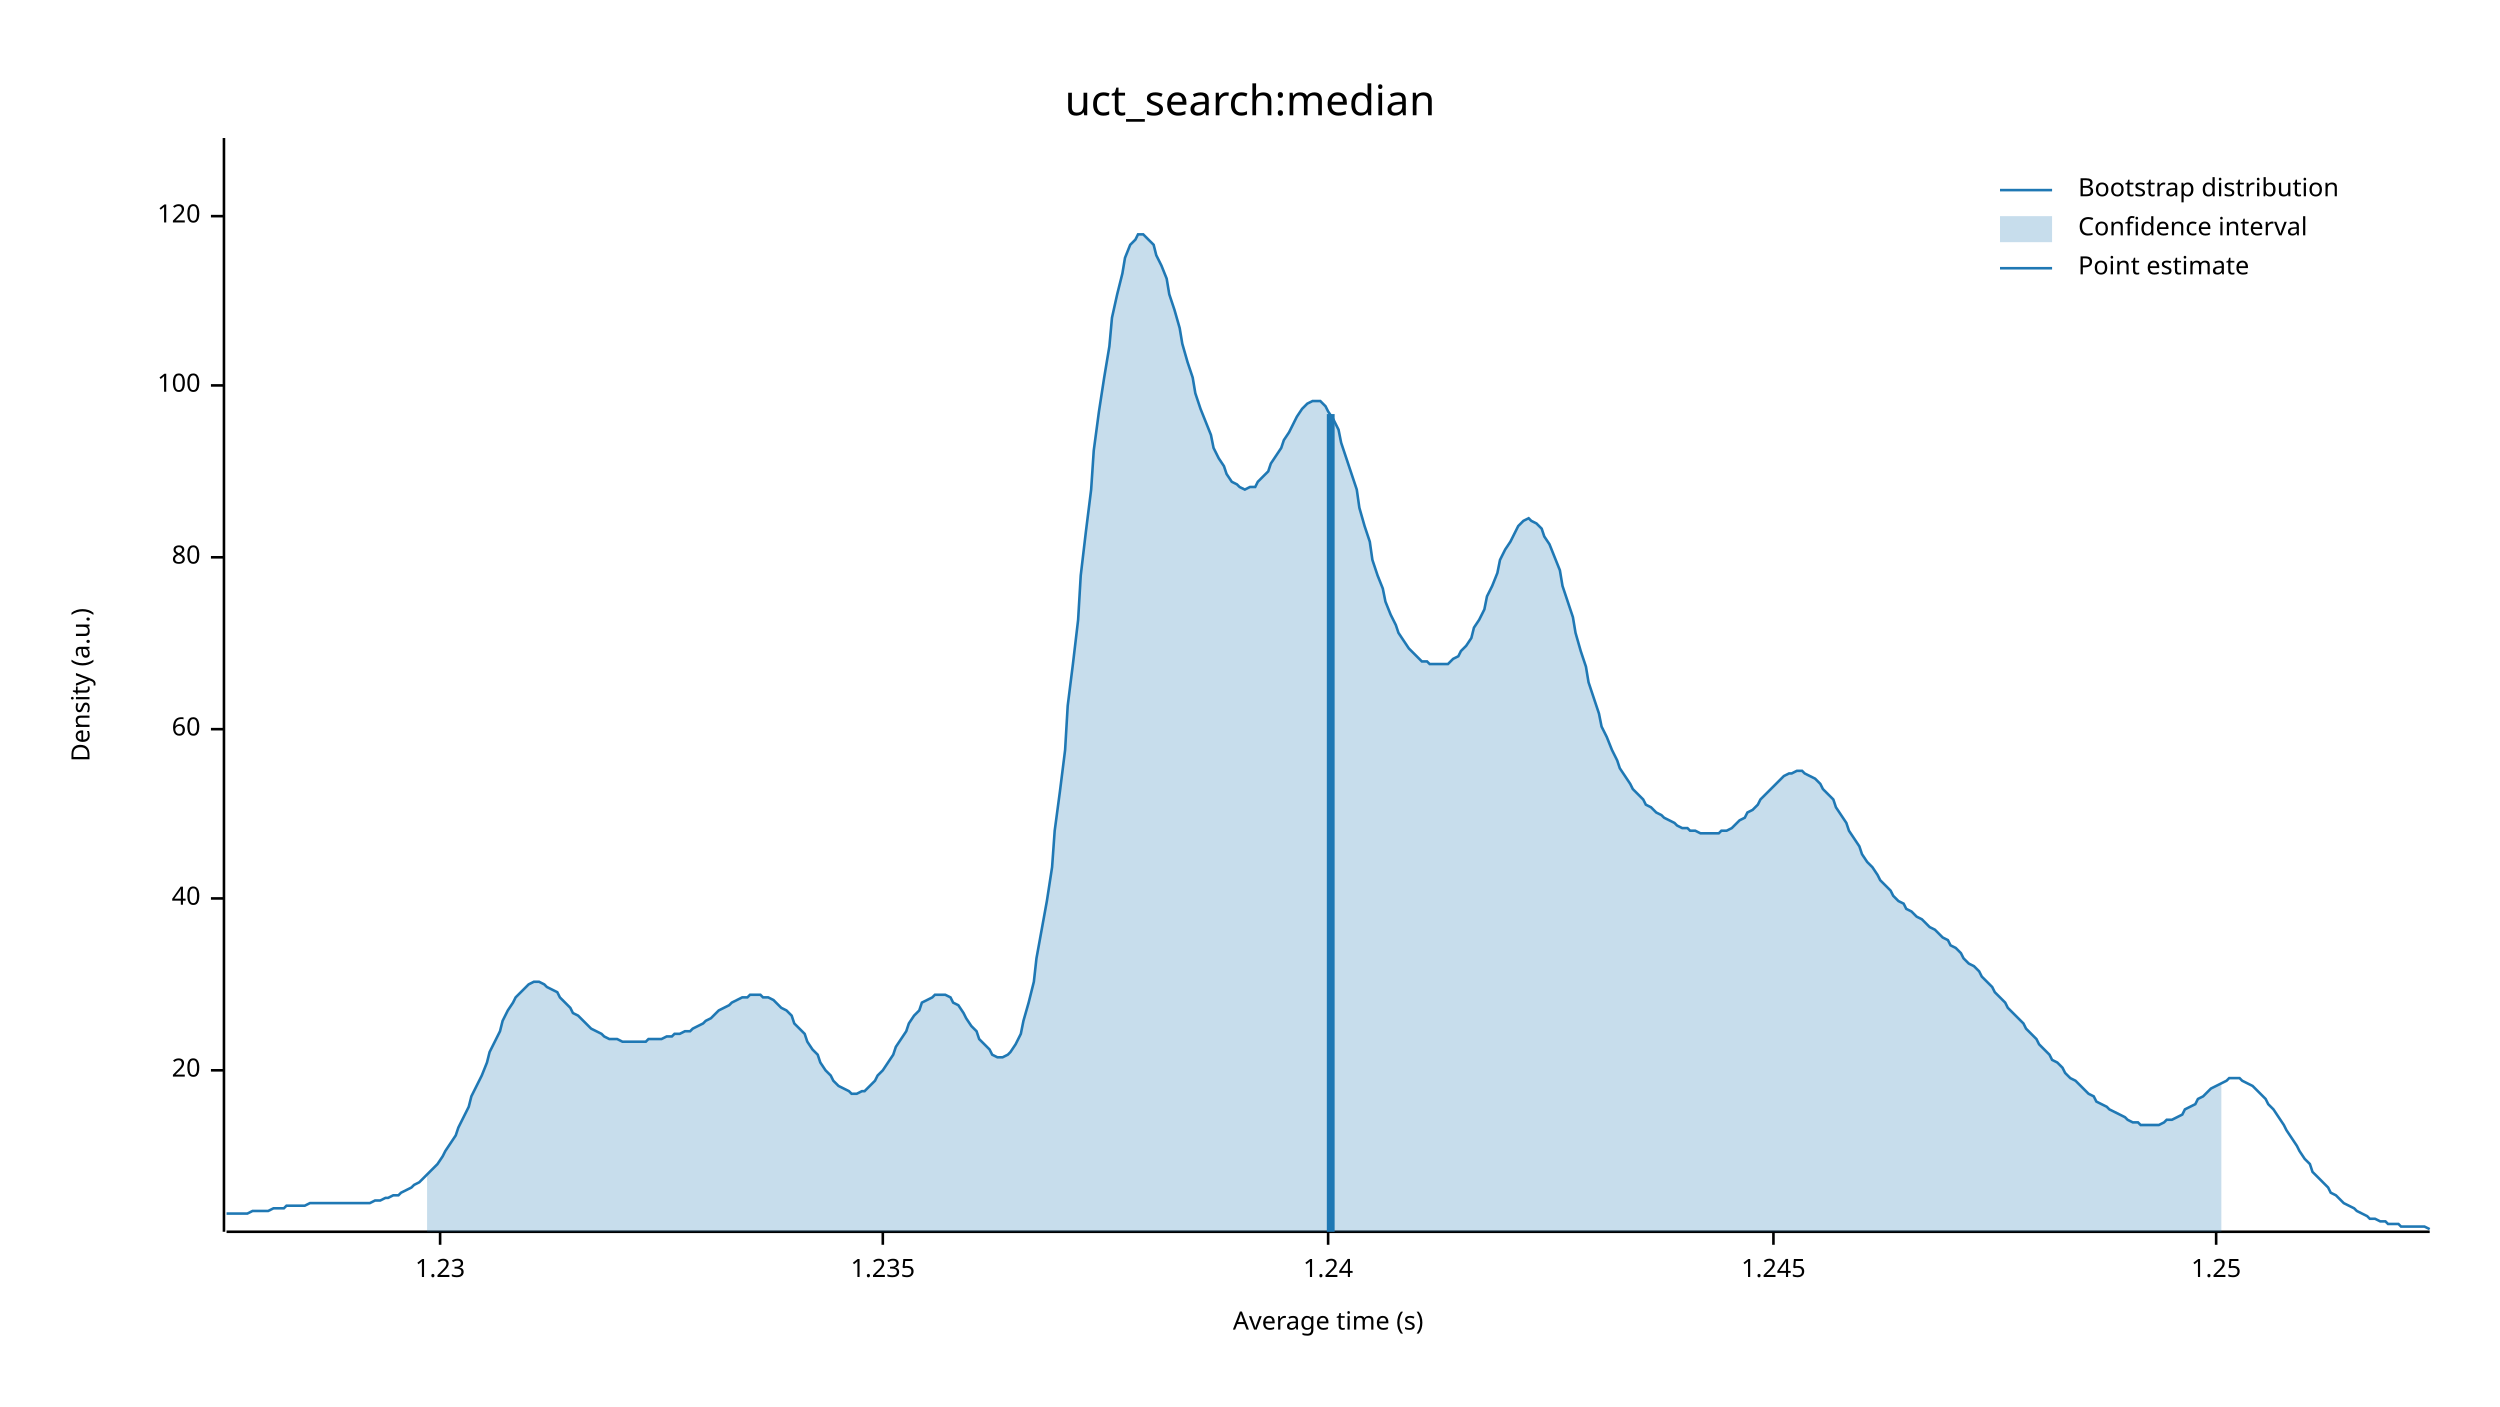
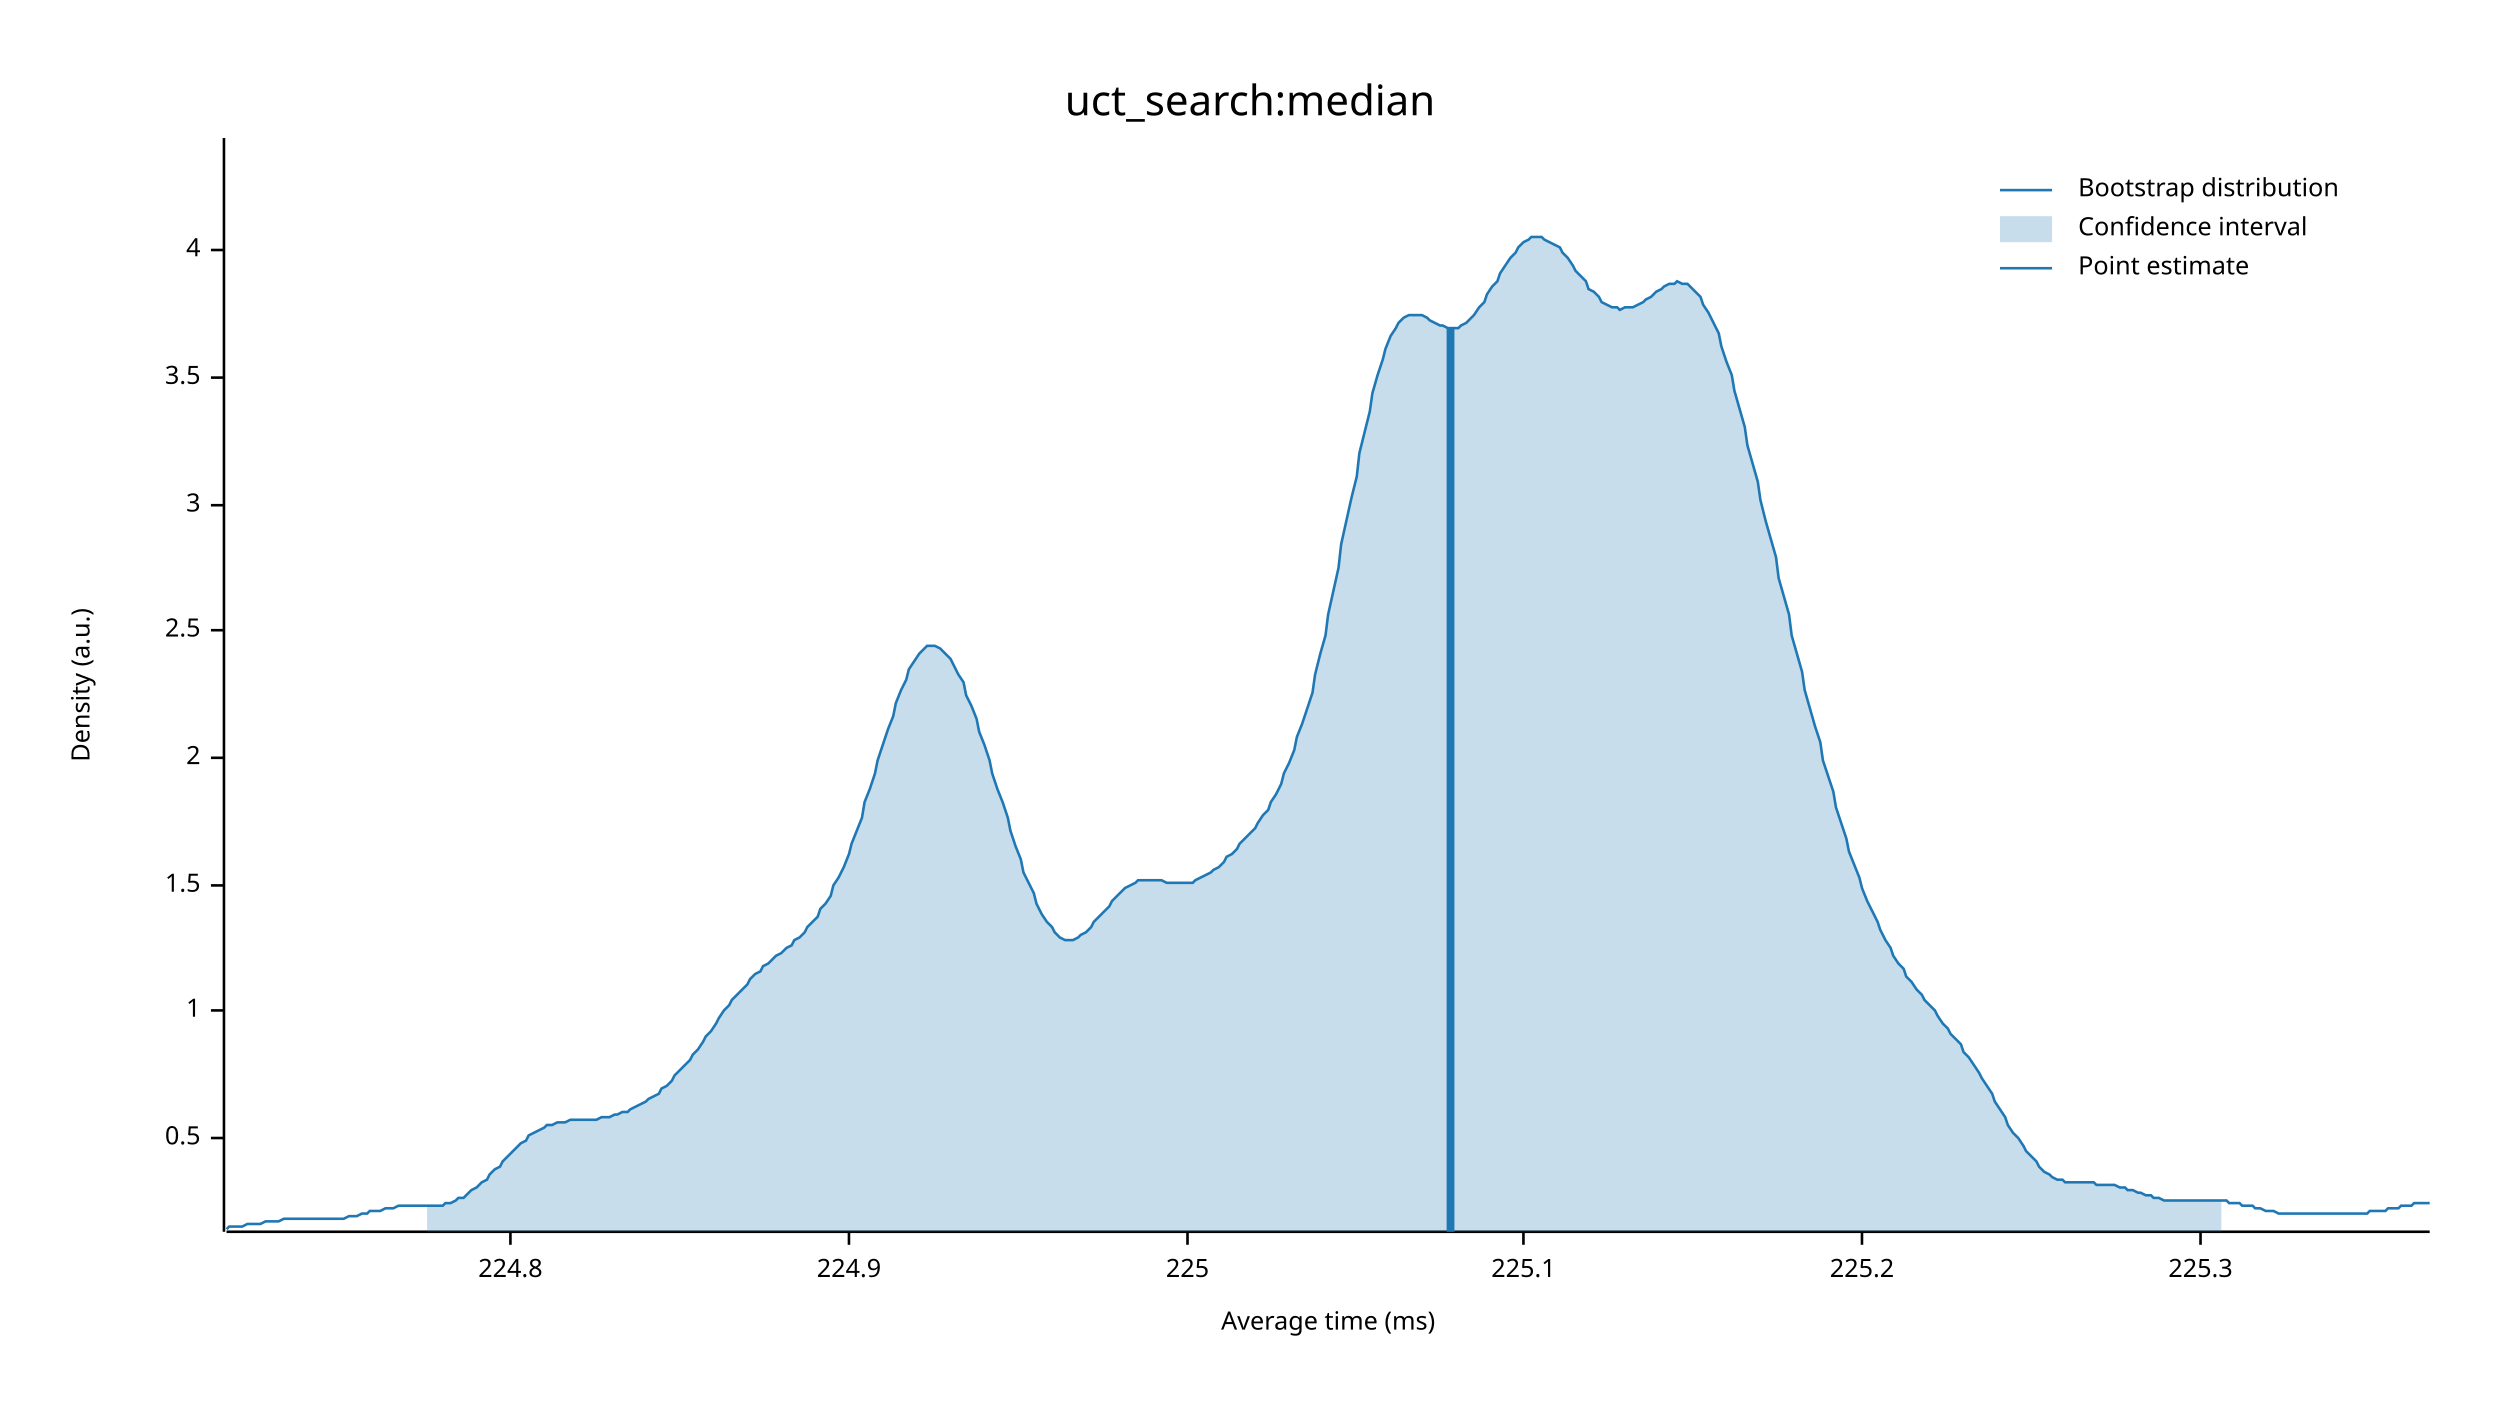
<svg xmlns="http://www.w3.org/2000/svg" width="960" height="540" viewBox="0 0 960 540">
  <text x="480" y="32" dy="0.76em" text-anchor="middle" font-family="sans-serif" font-size="16.129" opacity="1" fill="#000000">
uct_search:median
</text>
  <text x="27" y="263" dy="0.76em" text-anchor="middle" font-family="sans-serif" font-size="9.677" opacity="1" fill="#000000" transform="rotate(270, 27, 263)">
Density (a.u.)
</text>
  <text x="510" y="513" dy="-0.5ex" text-anchor="middle" font-family="sans-serif" font-size="9.677" opacity="1" fill="#000000">
- Average time (s)
+ Average time (ms)
</text>
  <polyline fill="none" opacity="1" stroke="#000000" stroke-width="1" points="86,53 86,473 " />
-   <text x="77" y="411" dy="0.5ex" text-anchor="end" font-family="sans-serif" font-size="9.677" opacity="1" fill="#000000">
- 20
+   <text x="77" y="437" dy="0.5ex" text-anchor="end" font-family="sans-serif" font-size="9.677" opacity="1" fill="#000000">
+ 0.5
</text>
-   <polyline fill="none" opacity="1" stroke="#000000" stroke-width="1" points="81,411 86,411 " />
-   <text x="77" y="345" dy="0.5ex" text-anchor="end" font-family="sans-serif" font-size="9.677" opacity="1" fill="#000000">
- 40
+   <polyline fill="none" opacity="1" stroke="#000000" stroke-width="1" points="81,437 86,437 " />
+   <text x="77" y="388" dy="0.5ex" text-anchor="end" font-family="sans-serif" font-size="9.677" opacity="1" fill="#000000">
+ 1
</text>
-   <polyline fill="none" opacity="1" stroke="#000000" stroke-width="1" points="81,345 86,345 " />
-   <text x="77" y="280" dy="0.5ex" text-anchor="end" font-family="sans-serif" font-size="9.677" opacity="1" fill="#000000">
- 60
+   <polyline fill="none" opacity="1" stroke="#000000" stroke-width="1" points="81,388 86,388 " />
+   <text x="77" y="340" dy="0.5ex" text-anchor="end" font-family="sans-serif" font-size="9.677" opacity="1" fill="#000000">
+ 1.5
</text>
-   <polyline fill="none" opacity="1" stroke="#000000" stroke-width="1" points="81,280 86,280 " />
-   <text x="77" y="214" dy="0.5ex" text-anchor="end" font-family="sans-serif" font-size="9.677" opacity="1" fill="#000000">
- 80
+   <polyline fill="none" opacity="1" stroke="#000000" stroke-width="1" points="81,340 86,340 " />
+   <text x="77" y="291" dy="0.5ex" text-anchor="end" font-family="sans-serif" font-size="9.677" opacity="1" fill="#000000">
+ 2
</text>
-   <polyline fill="none" opacity="1" stroke="#000000" stroke-width="1" points="81,214 86,214 " />
-   <text x="77" y="148" dy="0.5ex" text-anchor="end" font-family="sans-serif" font-size="9.677" opacity="1" fill="#000000">
- 100
+   <polyline fill="none" opacity="1" stroke="#000000" stroke-width="1" points="81,291 86,291 " />
+   <text x="77" y="242" dy="0.5ex" text-anchor="end" font-family="sans-serif" font-size="9.677" opacity="1" fill="#000000">
+ 2.5
</text>
-   <polyline fill="none" opacity="1" stroke="#000000" stroke-width="1" points="81,148 86,148 " />
-   <text x="77" y="83" dy="0.5ex" text-anchor="end" font-family="sans-serif" font-size="9.677" opacity="1" fill="#000000">
- 120
+   <polyline fill="none" opacity="1" stroke="#000000" stroke-width="1" points="81,242 86,242 " />
+   <text x="77" y="194" dy="0.5ex" text-anchor="end" font-family="sans-serif" font-size="9.677" opacity="1" fill="#000000">
+ 3
</text>
-   <polyline fill="none" opacity="1" stroke="#000000" stroke-width="1" points="81,83 86,83 " />
+   <polyline fill="none" opacity="1" stroke="#000000" stroke-width="1" points="81,194 86,194 " />
+   <text x="77" y="145" dy="0.5ex" text-anchor="end" font-family="sans-serif" font-size="9.677" opacity="1" fill="#000000">
+ 3.5
+ </text>
+   <polyline fill="none" opacity="1" stroke="#000000" stroke-width="1" points="81,145 86,145 " />
+   <text x="77" y="96" dy="0.5ex" text-anchor="end" font-family="sans-serif" font-size="9.677" opacity="1" fill="#000000">
+ 4
+ </text>
+   <polyline fill="none" opacity="1" stroke="#000000" stroke-width="1" points="81,96 86,96 " />
  <polyline fill="none" opacity="1" stroke="#000000" stroke-width="1" points="87,473 933,473 " />
-   <text x="169" y="483" dy="0.76em" text-anchor="middle" font-family="sans-serif" font-size="9.677" opacity="1" fill="#000000">
- 1.23
+   <text x="196" y="483" dy="0.76em" text-anchor="middle" font-family="sans-serif" font-size="9.677" opacity="1" fill="#000000">
+ 224.8
</text>
-   <polyline fill="none" opacity="1" stroke="#000000" stroke-width="1" points="169,473 169,478 " />
-   <text x="339" y="483" dy="0.76em" text-anchor="middle" font-family="sans-serif" font-size="9.677" opacity="1" fill="#000000">
- 1.235
+   <polyline fill="none" opacity="1" stroke="#000000" stroke-width="1" points="196,473 196,478 " />
+   <text x="326" y="483" dy="0.76em" text-anchor="middle" font-family="sans-serif" font-size="9.677" opacity="1" fill="#000000">
+ 224.9
</text>
-   <polyline fill="none" opacity="1" stroke="#000000" stroke-width="1" points="339,473 339,478 " />
-   <text x="510" y="483" dy="0.76em" text-anchor="middle" font-family="sans-serif" font-size="9.677" opacity="1" fill="#000000">
- 1.24
+   <polyline fill="none" opacity="1" stroke="#000000" stroke-width="1" points="326,473 326,478 " />
+   <text x="456" y="483" dy="0.76em" text-anchor="middle" font-family="sans-serif" font-size="9.677" opacity="1" fill="#000000">
+ 225
</text>
-   <polyline fill="none" opacity="1" stroke="#000000" stroke-width="1" points="510,473 510,478 " />
-   <text x="681" y="483" dy="0.76em" text-anchor="middle" font-family="sans-serif" font-size="9.677" opacity="1" fill="#000000">
- 1.245
+   <polyline fill="none" opacity="1" stroke="#000000" stroke-width="1" points="456,473 456,478 " />
+   <text x="585" y="483" dy="0.76em" text-anchor="middle" font-family="sans-serif" font-size="9.677" opacity="1" fill="#000000">
+ 225.1
</text>
-   <polyline fill="none" opacity="1" stroke="#000000" stroke-width="1" points="681,473 681,478 " />
-   <text x="851" y="483" dy="0.76em" text-anchor="middle" font-family="sans-serif" font-size="9.677" opacity="1" fill="#000000">
- 1.25
+   <polyline fill="none" opacity="1" stroke="#000000" stroke-width="1" points="585,473 585,478 " />
+   <text x="715" y="483" dy="0.76em" text-anchor="middle" font-family="sans-serif" font-size="9.677" opacity="1" fill="#000000">
+ 225.2
</text>
-   <polyline fill="none" opacity="1" stroke="#000000" stroke-width="1" points="851,473 851,478 " />
-   <polyline fill="none" opacity="1" stroke="#1F78B4" stroke-width="1" points="87,466 88,466 90,466 92,466 93,466 95,466 97,465 98,465 100,465 102,465 103,465 105,464 107,464 109,464 110,463 112,463 114,463 115,463 117,463 119,462 120,462 122,462 124,462 125,462 127,462 129,462 131,462 132,462 134,462 136,462 137,462 139,462 141,462 142,462 144,461 146,461 148,460 149,460 151,459 153,459 154,458 156,457 158,456 159,455 161,454 163,452 164,451 166,449 168,447 170,444 171,442 173,439 175,436 176,433 178,429 180,425 181,421 183,417 185,413 187,408 188,404 190,400 192,396 193,392 195,388 197,385 198,383 200,381 202,379 203,378 205,377 207,377 209,378 210,379 212,380 214,381 215,383 217,385 219,387 220,389 222,390 224,392 226,394 227,395 229,396 231,397 232,398 234,399 236,399 237,399 239,400 241,400 242,400 244,400 246,400 248,400 249,399 251,399 253,399 254,399 256,398 258,398 259,397 261,397 263,396 265,396 266,395 268,394 270,393 271,392 273,391 275,389 276,388 278,387 280,386 281,385 283,384 285,383 287,383 288,382 290,382 292,382 293,383 295,383 297,384 298,385 300,387 302,388 304,390 305,393 307,395 309,397 310,400 312,403 314,405 315,408 317,411 319,413 320,415 322,417 324,418 326,419 327,420 329,420 331,419 332,419 334,417 336,415 337,413 339,411 341,408 343,405 344,402 346,399 348,396 349,393 351,390 353,388 354,385 356,384 358,383 359,382 361,382 363,382 365,383 366,385 368,386 370,389 371,391 373,394 375,396 376,399 378,401 380,403 381,405 383,406 385,406 387,405 388,404 390,401 392,397 393,392 395,385 397,377 398,368 400,357 402,346 404,333 405,319 407,304 409,288 410,271 412,255 414,238 415,221 417,204 419,188 420,173 422,158 424,145 426,133 427,122 429,113 431,105 432,99 434,94 436,92 437,90 439,90 441,92 443,94 444,98 446,102 448,107 449,113 451,119 453,126 454,132 456,139 458,145 459,151 461,157 463,162 465,167 466,172 468,176 470,179 471,182 473,185 475,186 476,187 478,188 480,187 482,187 483,185 485,183 487,181 488,178 490,175 492,172 493,169 495,166 497,162 498,160 500,157 502,155 504,154 505,154 507,154 509,156 510,158 512,161 514,165 515,170 517,176 519,182 521,188 522,195 524,202 526,208 527,215 529,221 531,226 532,231 534,236 536,240 537,243 539,246 541,249 543,251 544,252 546,254 548,254 549,255 551,255 553,255 554,255 556,255 558,253 560,252 561,250 563,248 565,245 566,241 568,238 570,234 571,229 573,225 575,220 576,215 578,211 580,208 582,204 583,202 585,200 587,199 588,200 590,201 592,203 593,206 595,209 597,214 599,219 600,225 602,231 604,237 605,243 607,250 609,256 610,262 612,268 614,274 615,279 617,283 619,288 621,292 622,295 624,298 626,301 627,303 629,305 631,307 632,309 634,310 636,312 638,313 639,314 641,315 643,316 644,317 646,318 648,318 649,319 651,319 653,320 654,320 656,320 658,320 660,320 661,319 663,319 665,318 666,317 668,315 670,314 671,312 673,311 675,309 676,307 678,305 680,303 682,301 683,300 685,298 687,297 688,297 690,296 692,296 693,297 695,298 697,299 699,301 700,303 702,305 704,307 705,310 707,313 709,316 710,319 712,322 714,325 715,328 717,331 719,333 721,336 722,338 724,340 726,342 727,344 729,346 731,347 732,349 734,350 736,352 738,353 739,354 741,356 743,357 744,358 746,360 748,361 749,363 751,364 753,366 754,368 756,370 758,371 760,373 761,375 763,377 765,379 766,381 768,383 770,385 771,387 773,389 775,391 777,393 778,395 780,397 782,399 783,401 785,403 787,405 788,407 790,408 792,410 793,412 795,414 797,415 799,417 800,418 802,420 804,421 805,423 807,424 809,425 810,426 812,427 814,428 816,429 817,430 819,431 821,431 822,432 824,432 826,432 827,432 829,432 831,431 832,430 834,430 836,429 838,428 839,426 841,425 843,424 844,422 846,421 848,419 849,418 851,417 853,416 855,415 856,414 858,414 860,414 861,415 863,416 865,417 866,418 868,420 870,422 871,424 873,426 875,429 877,432 878,434 880,437 882,440 883,442 885,445 887,447 888,450 890,452 892,454 894,456 895,458 897,459 899,461 900,462 902,463 904,464 905,465 907,466 909,467 910,468 912,468 914,469 916,469 917,470 919,470 921,470 922,471 924,471 926,471 927,471 929,471 931,471 933,472 " />
-   <polygon opacity="0.25" fill="#1F78B4" points="164,451 166,449 168,447 170,444 171,442 173,439 175,436 176,433 178,429 180,425 181,421 183,417 185,413 187,408 188,404 190,400 192,396 193,392 195,388 197,385 198,383 200,381 202,379 203,378 205,377 207,377 209,378 210,379 212,380 214,381 215,383 217,385 219,387 220,389 222,390 224,392 226,394 227,395 229,396 231,397 232,398 234,399 236,399 237,399 239,400 241,400 242,400 244,400 246,400 248,400 249,399 251,399 253,399 254,399 256,398 258,398 259,397 261,397 263,396 265,396 266,395 268,394 270,393 271,392 273,391 275,389 276,388 278,387 280,386 281,385 283,384 285,383 287,383 288,382 290,382 292,382 293,383 295,383 297,384 298,385 300,387 302,388 304,390 305,393 307,395 309,397 310,400 312,403 314,405 315,408 317,411 319,413 320,415 322,417 324,418 326,419 327,420 329,420 331,419 332,419 334,417 336,415 337,413 339,411 341,408 343,405 344,402 346,399 348,396 349,393 351,390 353,388 354,385 356,384 358,383 359,382 361,382 363,382 365,383 366,385 368,386 370,389 371,391 373,394 375,396 376,399 378,401 380,403 381,405 383,406 385,406 387,405 388,404 390,401 392,397 393,392 395,385 397,377 398,368 400,357 402,346 404,333 405,319 407,304 409,288 410,271 412,255 414,238 415,221 417,204 419,188 420,173 422,158 424,145 426,133 427,122 429,113 431,105 432,99 434,94 436,92 437,90 439,90 441,92 443,94 444,98 446,102 448,107 449,113 451,119 453,126 454,132 456,139 458,145 459,151 461,157 463,162 465,167 466,172 468,176 470,179 471,182 473,185 475,186 476,187 478,188 480,187 482,187 483,185 485,183 487,181 488,178 490,175 492,172 493,169 495,166 497,162 498,160 500,157 502,155 504,154 505,154 507,154 509,156 510,158 512,161 514,165 515,170 517,176 519,182 521,188 522,195 524,202 526,208 527,215 529,221 531,226 532,231 534,236 536,240 537,243 539,246 541,249 543,251 544,252 546,254 548,254 549,255 551,255 553,255 554,255 556,255 558,253 560,252 561,250 563,248 565,245 566,241 568,238 570,234 571,229 573,225 575,220 576,215 578,211 580,208 582,204 583,202 585,200 587,199 588,200 590,201 592,203 593,206 595,209 597,214 599,219 600,225 602,231 604,237 605,243 607,250 609,256 610,262 612,268 614,274 615,279 617,283 619,288 621,292 622,295 624,298 626,301 627,303 629,305 631,307 632,309 634,310 636,312 638,313 639,314 641,315 643,316 644,317 646,318 648,318 649,319 651,319 653,320 654,320 656,320 658,320 660,320 661,319 663,319 665,318 666,317 668,315 670,314 671,312 673,311 675,309 676,307 678,305 680,303 682,301 683,300 685,298 687,297 688,297 690,296 692,296 693,297 695,298 697,299 699,301 700,303 702,305 704,307 705,310 707,313 709,316 710,319 712,322 714,325 715,328 717,331 719,333 721,336 722,338 724,340 726,342 727,344 729,346 731,347 732,349 734,350 736,352 738,353 739,354 741,356 743,357 744,358 746,360 748,361 749,363 751,364 753,366 754,368 756,370 758,371 760,373 761,375 763,377 765,379 766,381 768,383 770,385 771,387 773,389 775,391 777,393 778,395 780,397 782,399 783,401 785,403 787,405 788,407 790,408 792,410 793,412 795,414 797,415 799,417 800,418 802,420 804,421 805,423 807,424 809,425 810,426 812,427 814,428 816,429 817,430 819,431 821,431 822,432 824,432 826,432 827,432 829,432 831,431 832,430 834,430 836,429 838,428 839,426 841,425 843,424 844,422 846,421 848,419 849,418 851,417 853,416 853,473 164,473 " />
-   <polyline fill="none" opacity="1" stroke="#1F78B4" stroke-width="3" points="511,473 511,159 " />
+   <polyline fill="none" opacity="1" stroke="#000000" stroke-width="1" points="715,473 715,478 " />
+   <text x="845" y="483" dy="0.76em" text-anchor="middle" font-family="sans-serif" font-size="9.677" opacity="1" fill="#000000">
+ 225.3
+ </text>
+   <polyline fill="none" opacity="1" stroke="#000000" stroke-width="1" points="845,473 845,478 " />
+   <polyline fill="none" opacity="1" stroke="#1F78B4" stroke-width="1" points="87,472 88,471 90,471 92,471 93,471 95,470 97,470 98,470 100,470 102,469 103,469 105,469 107,469 109,468 110,468 112,468 114,468 115,468 117,468 119,468 120,468 122,468 124,468 125,468 127,468 129,468 131,468 132,468 134,467 136,467 137,467 139,466 141,466 142,465 144,465 146,465 148,464 149,464 151,464 153,463 154,463 156,463 158,463 159,463 161,463 163,463 164,463 166,463 168,463 170,463 171,462 173,462 175,461 176,460 178,460 180,458 181,457 183,456 185,454 187,453 188,451 190,449 192,448 193,446 195,444 197,442 198,441 200,439 202,438 203,436 205,435 207,434 209,433 210,432 212,432 214,431 215,431 217,431 219,430 220,430 222,430 224,430 226,430 227,430 229,430 231,429 232,429 234,429 236,428 237,428 239,427 241,427 242,426 244,425 246,424 248,423 249,422 251,421 253,420 254,418 256,417 258,415 259,413 261,411 263,409 265,407 266,405 268,403 270,400 271,398 273,396 275,393 276,391 278,388 280,386 281,384 283,382 285,380 287,378 288,376 290,374 292,373 293,371 295,370 297,368 298,367 300,366 302,364 304,363 305,361 307,360 309,358 310,356 312,354 314,352 315,349 317,347 319,344 320,340 322,337 324,333 326,328 327,324 329,319 331,314 332,308 334,303 336,297 337,292 339,286 341,280 343,275 344,270 346,265 348,261 349,257 351,254 353,251 354,250 356,248 358,248 359,248 361,249 363,251 365,253 366,255 368,259 370,262 371,267 373,271 375,276 376,281 378,286 380,292 381,297 383,303 385,308 387,314 388,319 390,325 392,330 393,335 395,339 397,343 398,347 400,351 402,354 404,356 405,358 407,360 409,361 410,361 412,361 414,360 415,359 417,358 419,356 420,354 422,352 424,350 426,348 427,346 429,344 431,342 432,341 434,340 436,339 437,338 439,338 441,338 443,338 444,338 446,338 448,339 449,339 451,339 453,339 454,339 456,339 458,339 459,338 461,337 463,336 465,335 466,334 468,333 470,331 471,329 473,328 475,326 476,324 478,322 480,320 482,318 483,316 485,313 487,311 488,308 490,305 492,301 493,297 495,293 497,288 498,283 500,278 502,272 504,266 505,259 507,251 509,244 510,236 512,227 514,218 515,209 517,200 519,191 521,183 522,174 524,166 526,158 527,151 529,144 531,138 532,134 534,129 536,126 537,124 539,122 541,121 543,121 544,121 546,121 548,122 549,123 551,124 553,125 554,125 556,126 558,126 560,126 561,125 563,124 565,122 566,121 568,118 570,116 571,113 573,110 575,108 576,105 578,102 580,99 582,97 583,95 585,93 587,92 588,91 590,91 592,91 593,92 595,93 597,94 599,95 600,97 602,99 604,102 605,104 607,106 609,108 610,111 612,112 614,114 615,116 617,117 619,118 621,118 622,119 624,118 626,118 627,118 629,117 631,116 632,115 634,114 636,112 638,111 639,110 641,109 643,109 644,108 646,109 648,109 649,110 651,112 653,114 654,117 656,120 658,124 660,128 661,133 663,139 665,144 666,150 668,157 670,164 671,171 673,178 675,185 676,192 678,200 680,207 682,214 683,222 685,229 687,236 688,244 690,251 692,258 693,265 695,272 697,279 699,285 700,292 702,298 704,304 705,310 707,316 709,322 710,327 712,332 714,337 715,341 717,346 719,350 721,354 722,357 724,361 726,364 727,367 729,370 731,372 732,375 734,377 736,380 738,382 739,384 741,386 743,388 744,390 746,393 748,395 749,397 751,399 753,401 754,404 756,406 758,409 760,412 761,414 763,417 765,420 766,423 768,426 770,429 771,432 773,435 775,437 777,440 778,442 780,444 782,446 783,448 785,450 787,451 788,452 790,453 792,453 793,454 795,454 797,454 799,454 800,454 802,454 804,454 805,455 807,455 809,455 810,455 812,455 814,456 816,456 817,457 819,457 821,458 822,458 824,459 826,459 827,460 829,460 831,461 832,461 834,461 836,461 838,461 839,461 841,461 843,461 844,461 846,461 848,461 849,461 851,461 853,461 855,461 856,462 858,462 860,462 861,463 863,463 865,463 866,464 868,464 870,465 871,465 873,465 875,466 877,466 878,466 880,466 882,466 883,466 885,466 887,466 888,466 890,466 892,466 894,466 895,466 897,466 899,466 900,466 902,466 904,466 905,466 907,466 909,466 910,465 912,465 914,465 916,465 917,464 919,464 921,464 922,463 924,463 926,463 927,462 929,462 931,462 933,462 " />
+   <polygon opacity="0.25" fill="#1F78B4" points="164,463 166,463 168,463 170,463 171,462 173,462 175,461 176,460 178,460 180,458 181,457 183,456 185,454 187,453 188,451 190,449 192,448 193,446 195,444 197,442 198,441 200,439 202,438 203,436 205,435 207,434 209,433 210,432 212,432 214,431 215,431 217,431 219,430 220,430 222,430 224,430 226,430 227,430 229,430 231,429 232,429 234,429 236,428 237,428 239,427 241,427 242,426 244,425 246,424 248,423 249,422 251,421 253,420 254,418 256,417 258,415 259,413 261,411 263,409 265,407 266,405 268,403 270,400 271,398 273,396 275,393 276,391 278,388 280,386 281,384 283,382 285,380 287,378 288,376 290,374 292,373 293,371 295,370 297,368 298,367 300,366 302,364 304,363 305,361 307,360 309,358 310,356 312,354 314,352 315,349 317,347 319,344 320,340 322,337 324,333 326,328 327,324 329,319 331,314 332,308 334,303 336,297 337,292 339,286 341,280 343,275 344,270 346,265 348,261 349,257 351,254 353,251 354,250 356,248 358,248 359,248 361,249 363,251 365,253 366,255 368,259 370,262 371,267 373,271 375,276 376,281 378,286 380,292 381,297 383,303 385,308 387,314 388,319 390,325 392,330 393,335 395,339 397,343 398,347 400,351 402,354 404,356 405,358 407,360 409,361 410,361 412,361 414,360 415,359 417,358 419,356 420,354 422,352 424,350 426,348 427,346 429,344 431,342 432,341 434,340 436,339 437,338 439,338 441,338 443,338 444,338 446,338 448,339 449,339 451,339 453,339 454,339 456,339 458,339 459,338 461,337 463,336 465,335 466,334 468,333 470,331 471,329 473,328 475,326 476,324 478,322 480,320 482,318 483,316 485,313 487,311 488,308 490,305 492,301 493,297 495,293 497,288 498,283 500,278 502,272 504,266 505,259 507,251 509,244 510,236 512,227 514,218 515,209 517,200 519,191 521,183 522,174 524,166 526,158 527,151 529,144 531,138 532,134 534,129 536,126 537,124 539,122 541,121 543,121 544,121 546,121 548,122 549,123 551,124 553,125 554,125 556,126 558,126 560,126 561,125 563,124 565,122 566,121 568,118 570,116 571,113 573,110 575,108 576,105 578,102 580,99 582,97 583,95 585,93 587,92 588,91 590,91 592,91 593,92 595,93 597,94 599,95 600,97 602,99 604,102 605,104 607,106 609,108 610,111 612,112 614,114 615,116 617,117 619,118 621,118 622,119 624,118 626,118 627,118 629,117 631,116 632,115 634,114 636,112 638,111 639,110 641,109 643,109 644,108 646,109 648,109 649,110 651,112 653,114 654,117 656,120 658,124 660,128 661,133 663,139 665,144 666,150 668,157 670,164 671,171 673,178 675,185 676,192 678,200 680,207 682,214 683,222 685,229 687,236 688,244 690,251 692,258 693,265 695,272 697,279 699,285 700,292 702,298 704,304 705,310 707,316 709,322 710,327 712,332 714,337 715,341 717,346 719,350 721,354 722,357 724,361 726,364 727,367 729,370 731,372 732,375 734,377 736,380 738,382 739,384 741,386 743,388 744,390 746,393 748,395 749,397 751,399 753,401 754,404 756,406 758,409 760,412 761,414 763,417 765,420 766,423 768,426 770,429 771,432 773,435 775,437 777,440 778,442 780,444 782,446 783,448 785,450 787,451 788,452 790,453 792,453 793,454 795,454 797,454 799,454 800,454 802,454 804,454 805,455 807,455 809,455 810,455 812,455 814,456 816,456 817,457 819,457 821,458 822,458 824,459 826,459 827,460 829,460 831,461 832,461 834,461 836,461 838,461 839,461 841,461 843,461 844,461 846,461 848,461 849,461 851,461 853,461 853,473 164,473 " />
+   <polyline fill="none" opacity="1" stroke="#1F78B4" stroke-width="3" points="557,473 557,126 " />
  <text x="798" y="68" dy="0.76em" text-anchor="start" font-family="sans-serif" font-size="9.677" opacity="1" fill="#000000">
Bootstrap distribution
</text>
  <text x="798" y="83" dy="0.76em" text-anchor="start" font-family="sans-serif" font-size="9.677" opacity="1" fill="#000000">
Confidence interval
</text>
  <text x="798" y="98" dy="0.76em" text-anchor="start" font-family="sans-serif" font-size="9.677" opacity="1" fill="#000000">
Point estimate
</text>
  <polyline fill="none" opacity="1" stroke="#1F78B4" stroke-width="1" points="768,73 788,73 " />
  <rect x="768" y="83" width="20" height="10" opacity="0.25" fill="#1F78B4" stroke="none" />
  <polyline fill="none" opacity="1" stroke="#1F78B4" stroke-width="1" points="768,103 788,103 " />
</svg>
